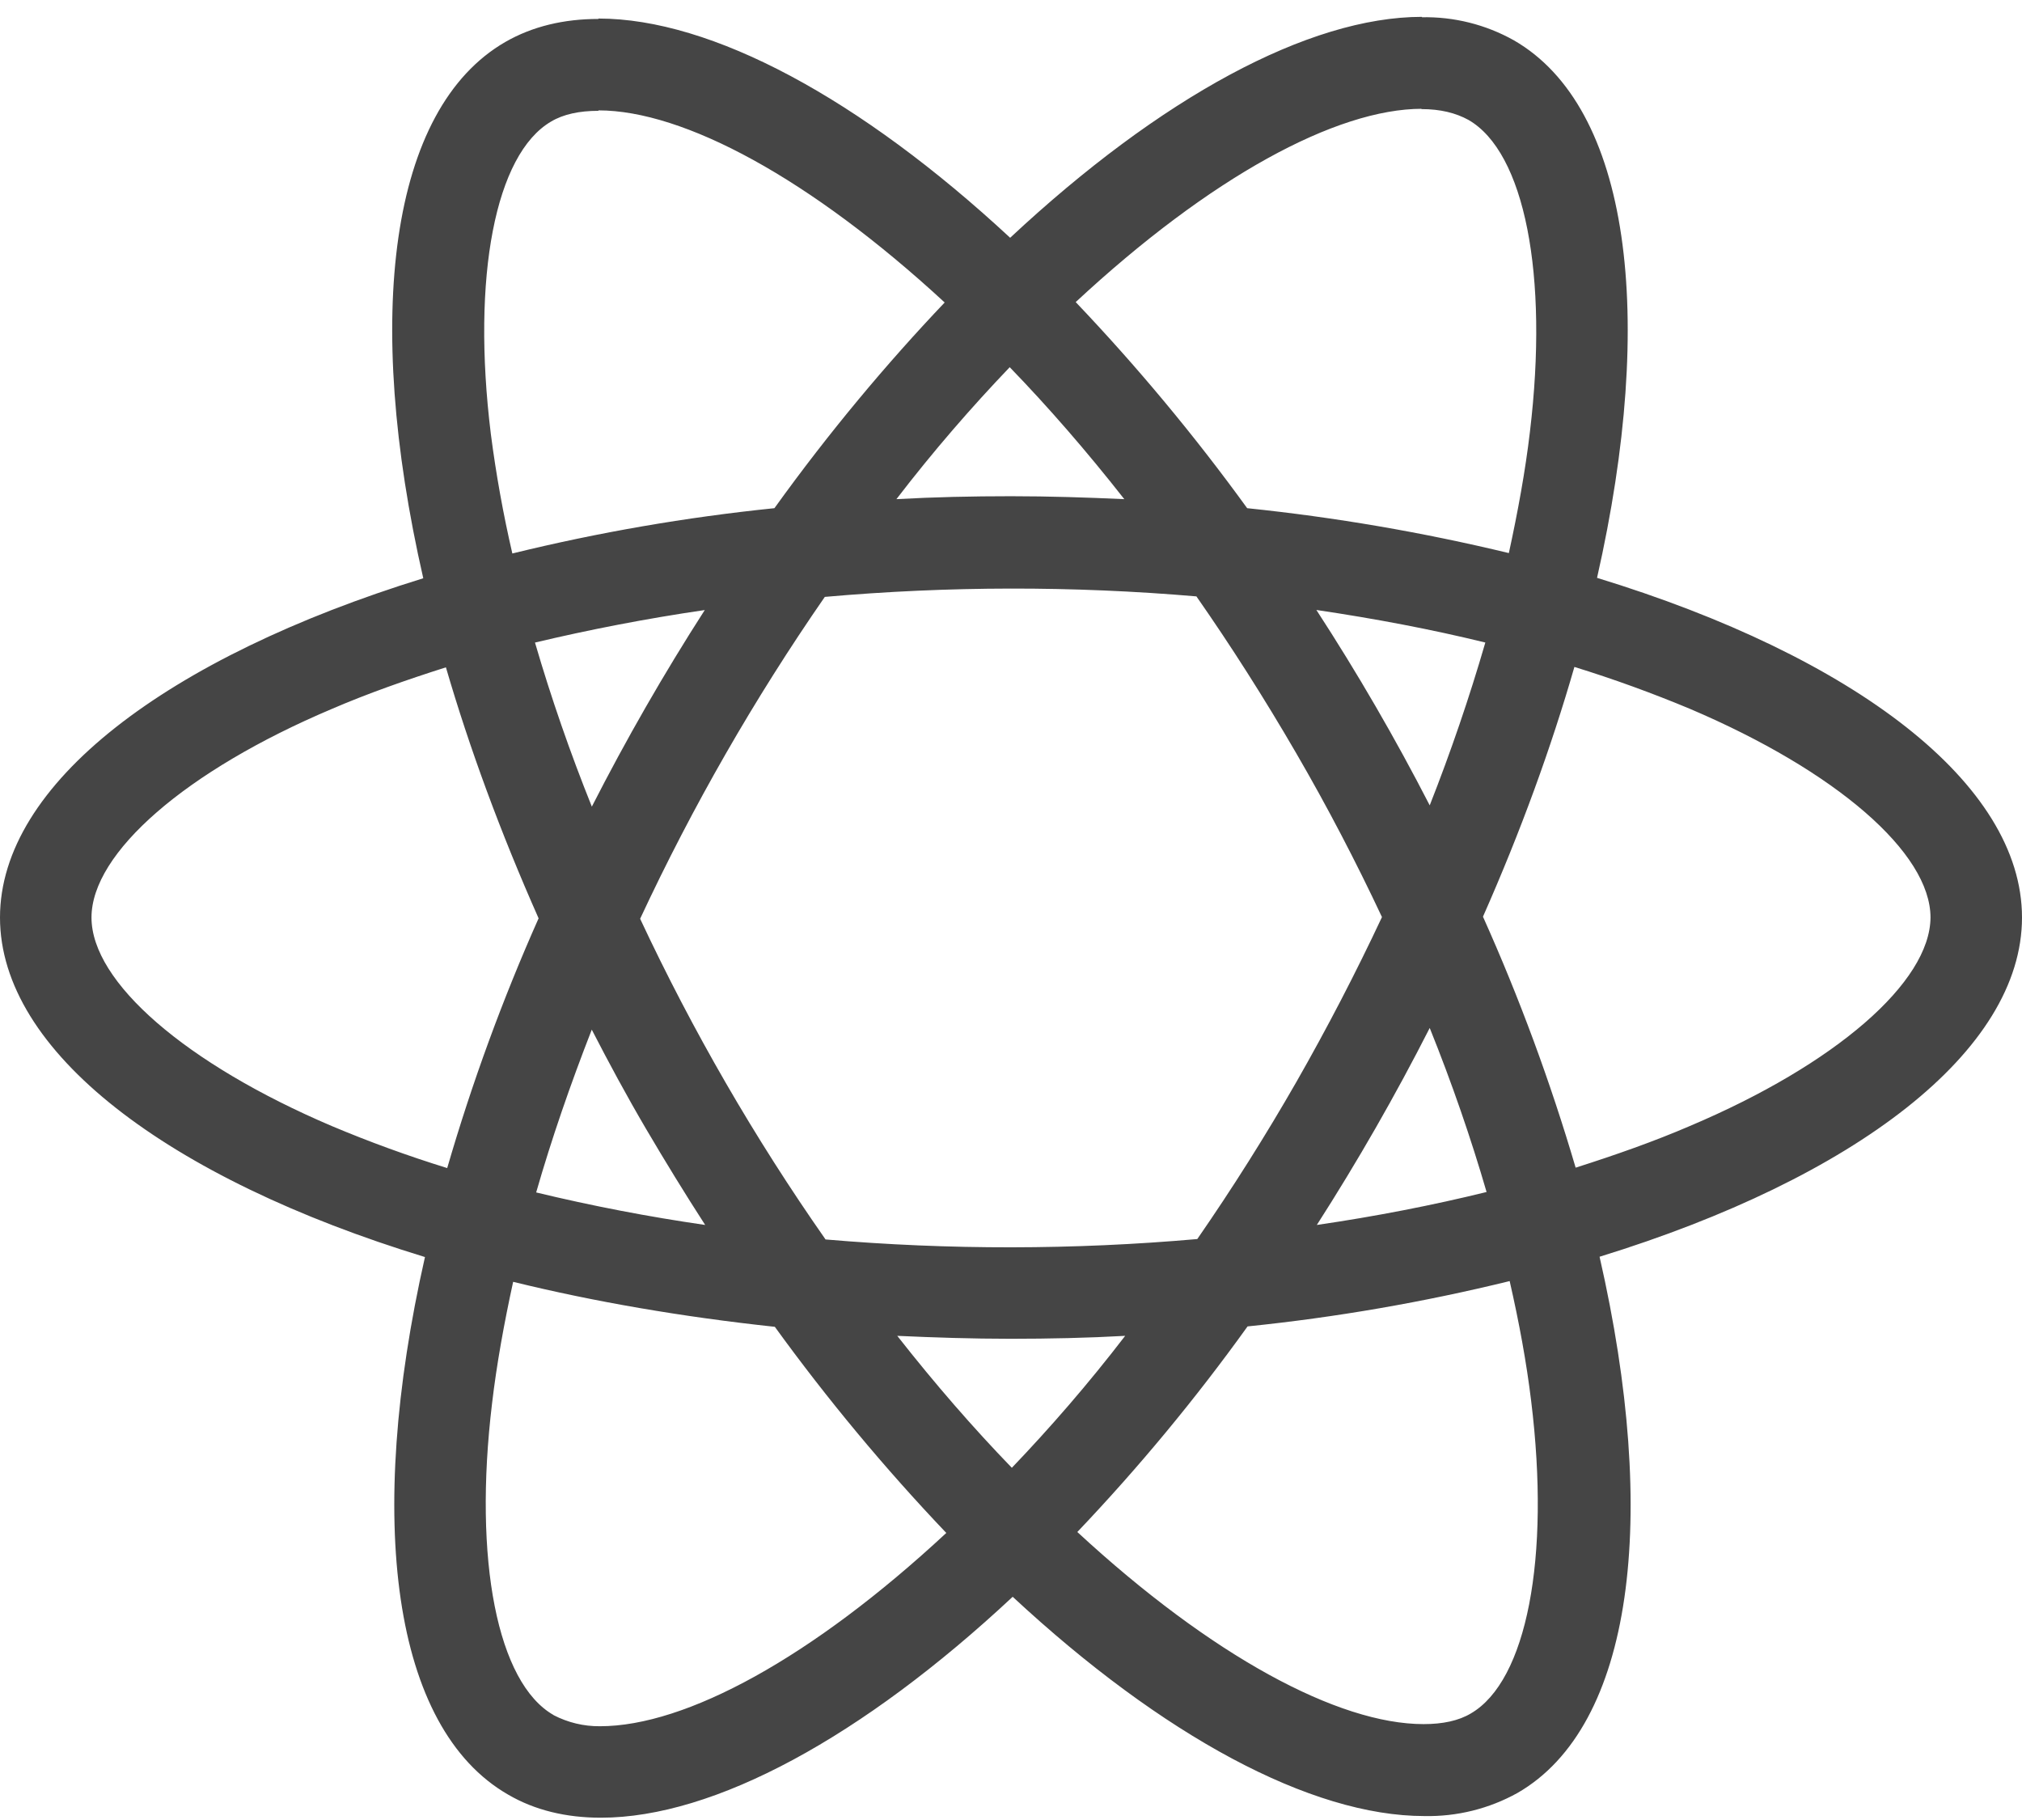
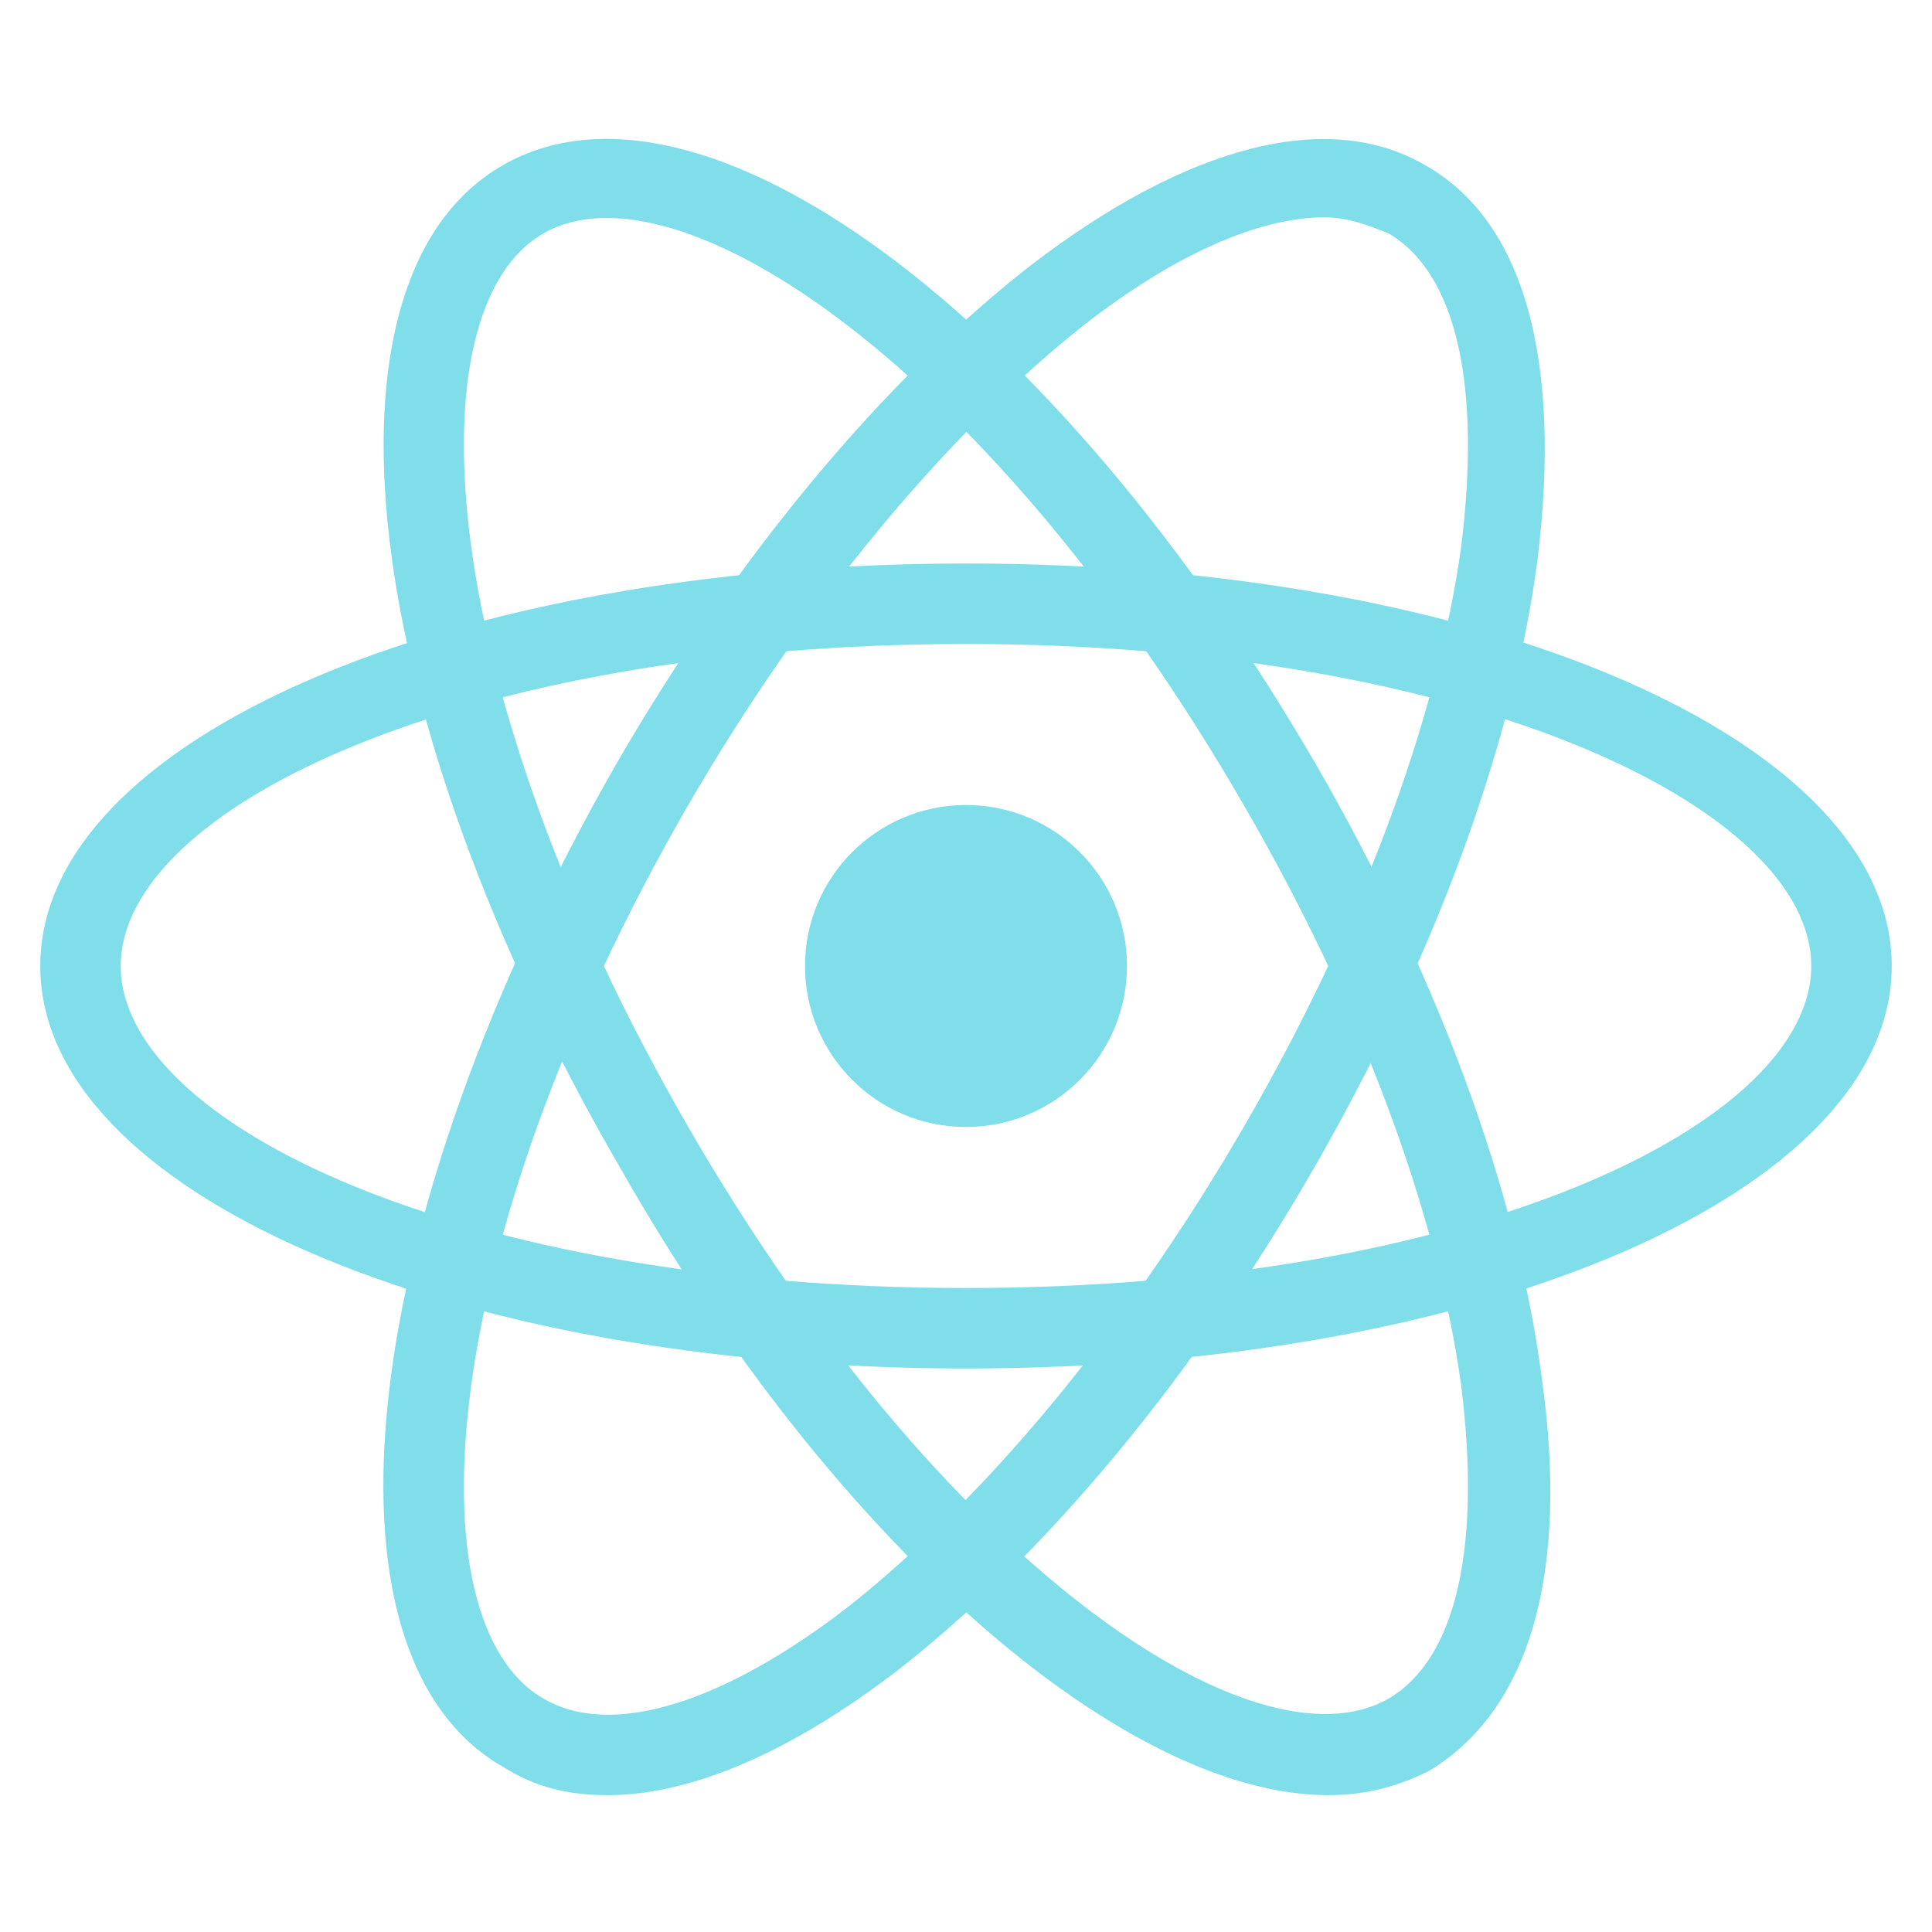
- <svg xmlns="http://www.w3.org/2000/svg" width="60" height="54" viewBox="0 0 60 54" fill="none">
-   <path d="M60 27.223C60 23.247 55.023 19.48 47.39 17.145C49.153 9.367 48.37 3.178 44.92 1.195C44.084 0.727 43.138 0.491 42.18 0.512V3.237C42.742 3.237 43.195 3.35 43.575 3.558C45.237 4.513 45.96 8.143 45.398 12.815C45.263 13.965 45.042 15.175 44.773 16.41C42.217 15.794 39.623 15.349 37.008 15.078C35.45 12.928 33.75 10.885 31.92 8.963C35.907 5.258 39.65 3.228 42.195 3.228V0.5C38.83 0.5 34.428 2.897 29.975 7.055C25.525 2.925 21.12 0.55 17.758 0.55V3.275C20.29 3.275 24.045 5.295 28.032 8.975C26.32 10.775 24.608 12.815 22.98 15.078C20.36 15.346 17.761 15.795 15.203 16.422C14.932 15.252 14.719 14.069 14.565 12.877C13.99 8.203 14.7 4.572 16.352 3.607C16.718 3.388 17.195 3.288 17.758 3.288V0.562C16.733 0.562 15.8 0.782 14.995 1.245C11.557 3.228 10.787 9.402 12.56 17.157C4.952 19.508 0 23.26 0 27.223C0 31.198 4.978 34.965 12.61 37.297C10.848 45.078 11.63 51.267 15.08 53.248C15.875 53.712 16.805 53.932 17.83 53.932C21.195 53.932 25.598 51.535 30.05 47.377C34.5 51.51 38.903 53.883 42.267 53.883C43.233 53.903 44.186 53.666 45.03 53.197C48.468 51.218 49.237 45.042 47.465 37.288C55.047 34.953 60 31.185 60 27.223ZM44.075 19.065C43.6 20.7 43.049 22.311 42.425 23.895C41.403 21.907 40.281 19.972 39.062 18.098C40.8 18.355 42.475 18.672 44.078 19.065H44.075ZM38.475 32.09C37.559 33.689 36.576 35.248 35.528 36.763C31.858 37.086 28.168 37.09 24.497 36.775C22.392 33.768 20.551 30.584 18.995 27.26C20.549 23.928 22.382 20.733 24.475 17.71C28.143 17.386 31.833 17.381 35.502 17.695C36.517 19.15 37.51 20.705 38.462 22.345C39.392 23.945 40.237 25.57 41.008 27.21C40.229 28.87 39.384 30.498 38.475 32.09ZM42.425 30.5C43.085 32.138 43.65 33.778 44.112 35.367C42.513 35.76 40.822 36.09 39.075 36.345C40.288 34.453 41.406 32.503 42.425 30.5ZM30.025 43.55C28.887 42.375 27.75 41.068 26.625 39.635C27.725 39.685 28.85 39.722 29.988 39.722C31.137 39.722 32.275 39.697 33.388 39.635C32.288 41.068 31.15 42.375 30.025 43.55ZM20.925 36.345C19.239 36.101 17.566 35.779 15.91 35.38C16.363 33.803 16.925 32.175 17.56 30.55C18.062 31.525 18.59 32.505 19.165 33.485C19.74 34.462 20.325 35.417 20.925 36.345ZM29.962 10.895C31.1 12.07 32.237 13.377 33.362 14.81C32.263 14.76 31.137 14.723 30 14.723C28.85 14.723 27.712 14.748 26.6 14.81C27.7 13.377 28.837 12.07 29.962 10.895ZM20.913 18.1C19.7 19.987 18.582 21.934 17.562 23.933C16.921 22.339 16.357 20.714 15.875 19.065C17.475 18.685 19.165 18.355 20.913 18.1ZM9.845 33.41C5.515 31.565 2.715 29.142 2.715 27.223C2.715 25.302 5.515 22.867 9.845 21.035C10.895 20.582 12.045 20.177 13.232 19.8C13.93 22.195 14.848 24.69 15.982 27.247C14.911 29.653 14.005 32.129 13.27 34.657C12.109 34.298 10.966 33.882 9.845 33.41ZM16.425 50.885C14.762 49.935 14.04 46.3 14.602 41.63C14.738 40.48 14.957 39.267 15.227 38.032C17.622 38.62 20.24 39.072 22.992 39.367C24.55 41.517 26.25 43.56 28.08 45.483C24.093 49.188 20.35 51.218 17.805 51.218C17.325 51.223 16.851 51.109 16.425 50.888V50.885ZM45.435 41.568C46.01 46.24 45.3 49.873 43.648 50.837C43.282 51.057 42.805 51.155 42.242 51.155C39.71 51.155 35.955 49.138 31.968 45.455C33.79 43.54 35.478 41.502 37.02 39.355C39.64 39.087 42.239 38.637 44.797 38.01C45.08 39.245 45.297 40.43 45.435 41.568ZM50.142 33.41C49.093 33.862 47.943 34.267 46.755 34.645C46.007 32.103 45.089 29.615 44.005 27.198C45.13 24.655 46.032 22.172 46.718 19.788C47.883 20.148 49.03 20.565 50.155 21.035C54.485 22.88 57.285 25.302 57.285 27.223C57.273 29.142 54.472 31.578 50.142 33.41Z" fill="#454545" />
+ <svg xmlns="http://www.w3.org/2000/svg" viewBox="0 0 48 48" width="240px" height="240px">
+   <path fill="#80deea" d="M24,34C11.1,34,1,29.6,1,24c0-5.6,10.1-10,23-10c12.9,0,23,4.4,23,10C47,29.6,36.9,34,24,34z M24,16 c-12.6,0-21,4.1-21,8c0,3.9,8.4,8,21,8s21-4.1,21-8C45,20.1,36.6,16,24,16z" />
+   <path fill="#80deea" d="M15.1,44.6c-1,0-1.8-0.2-2.6-0.7C7.6,41.1,8.9,30.2,15.3,19l0,0c3-5.2,6.7-9.6,10.3-12.4c3.9-3,7.4-3.9,9.8-2.5 c2.5,1.4,3.4,4.9,2.8,9.8c-0.6,4.6-2.6,10-5.6,15.2c-3,5.2-6.7,9.6-10.3,12.4C19.7,43.5,17.2,44.6,15.1,44.6z M32.9,5.4 c-1.6,0-3.7,0.9-6,2.7c-3.4,2.7-6.9,6.9-9.8,11.9l0,0c-6.3,10.9-6.9,20.3-3.6,22.2c1.7,1,4.5,0.1,7.6-2.3c3.4-2.7,6.9-6.9,9.8-11.9 c2.9-5,4.8-10.1,5.4-14.4c0.5-4-0.1-6.8-1.8-7.8C34,5.6,33.5,5.4,32.9,5.4z" />
+   <path fill="#80deea" d="M33,44.6c-5,0-12.2-6.1-17.6-15.6C8.9,17.8,7.6,6.9,12.5,4.1l0,0C17.4,1.3,26.2,7.8,32.7,19 c3,5.2,5,10.6,5.6,15.2c0.7,4.9-0.3,8.3-2.8,9.8C34.7,44.4,33.9,44.6,33,44.6z M13.5,5.8c-3.3,1.9-2.7,11.3,3.6,22.2 c6.3,10.9,14.1,16.1,17.4,14.2c1.7-1,2.3-3.8,1.8-7.8c-0.6-4.3-2.5-9.4-5.4-14.4C24.6,9.1,16.8,3.9,13.5,5.8L13.5,5.8z" />
+   <circle cx="24" cy="24" r="4" fill="#80deea" />
</svg>
